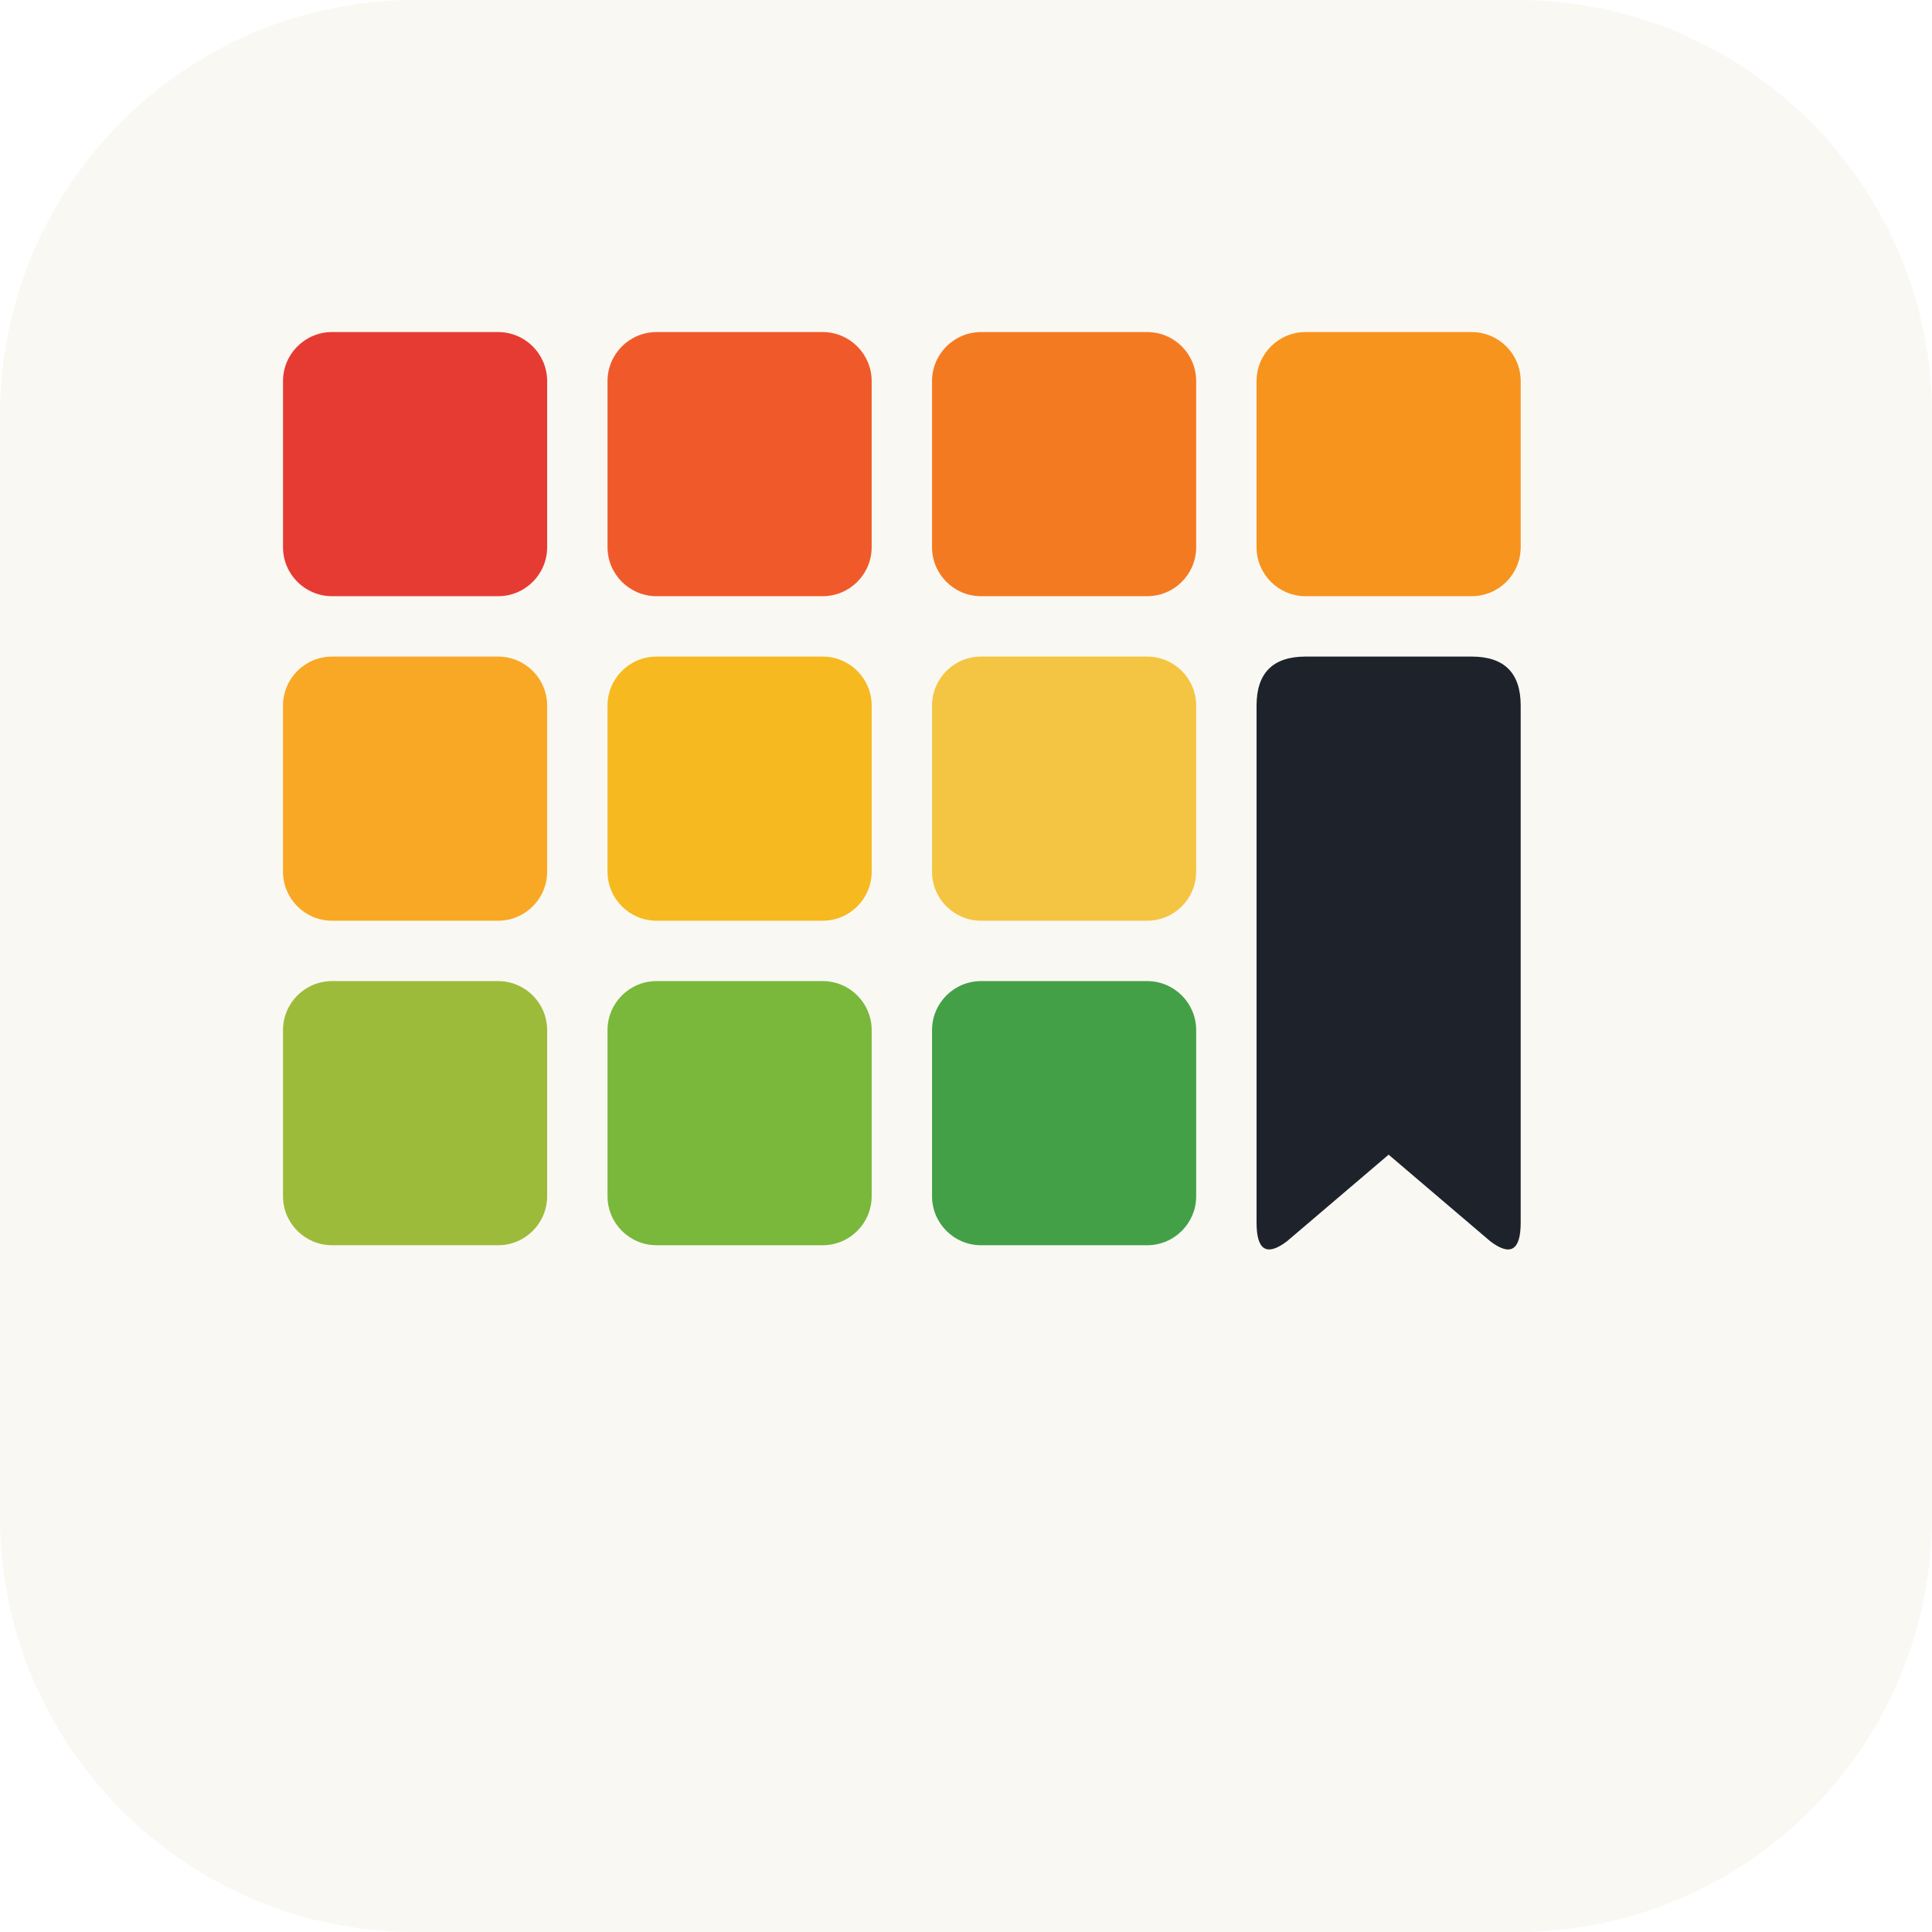
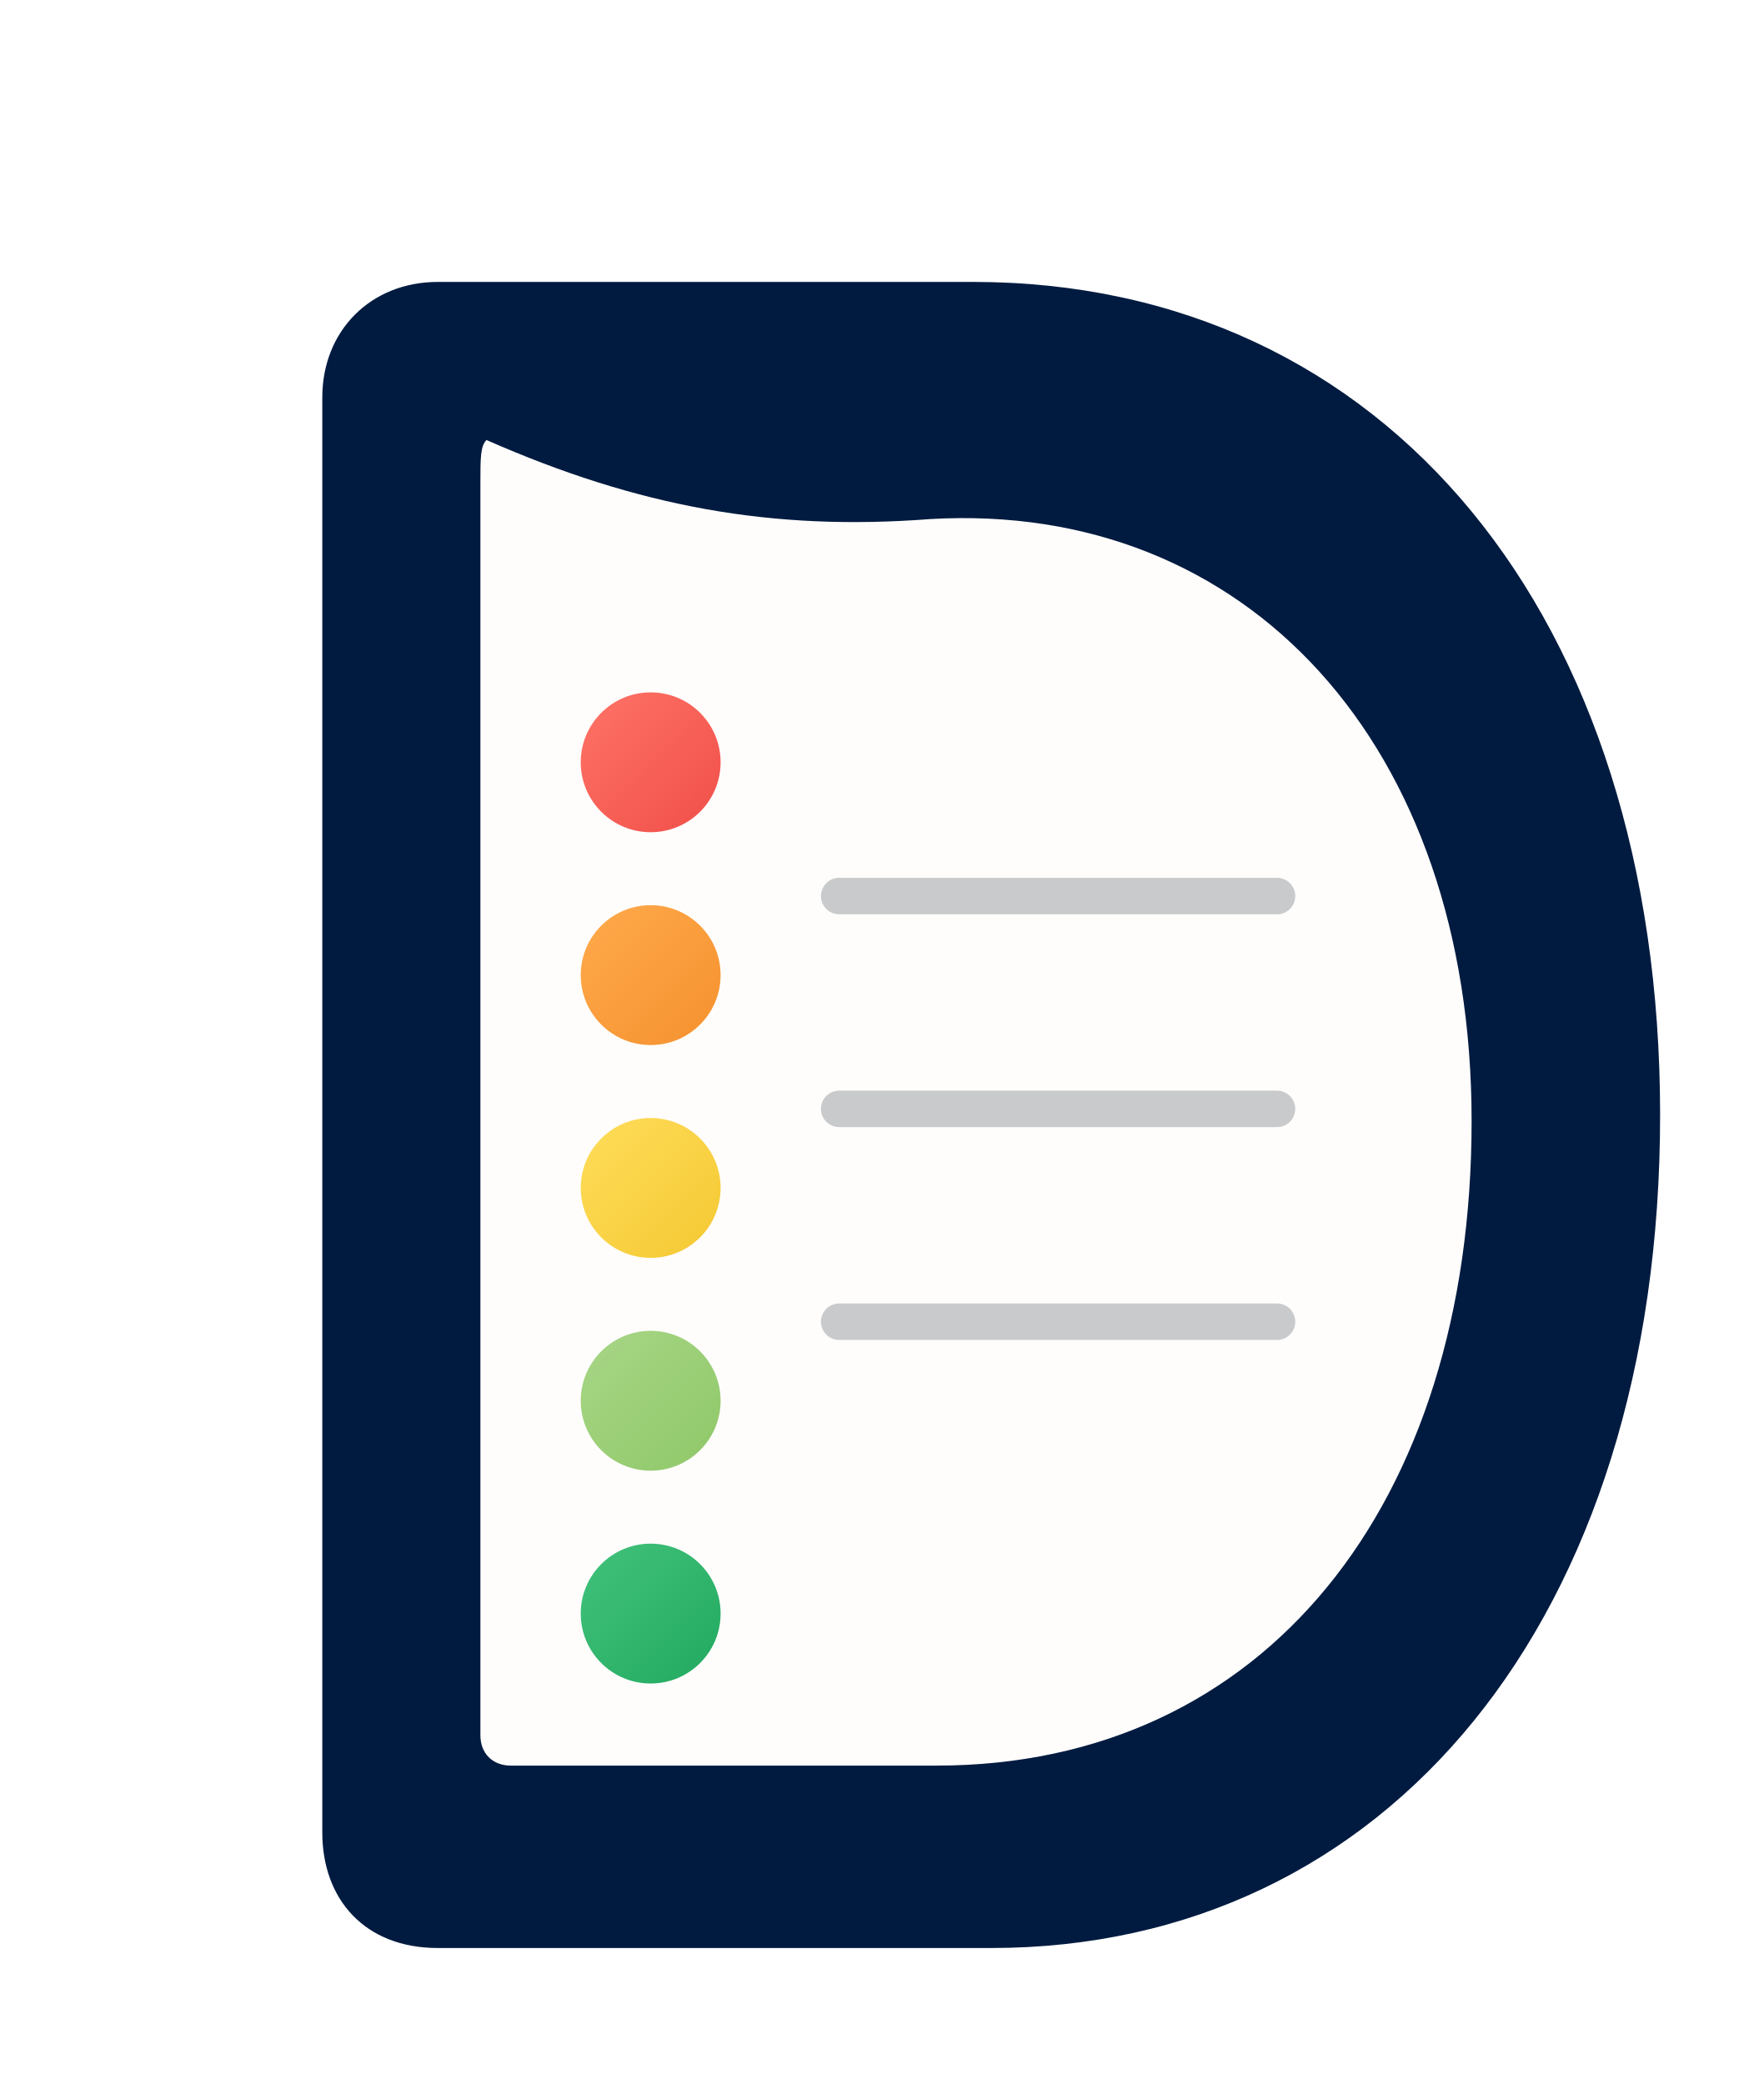
- <svg xmlns="http://www.w3.org/2000/svg" width="1024" height="1024" viewBox="0 0 1024 1024">
-   <rect width="1024" height="1024" rx="220" fill="#FAF8F3" />
-   <rect x="150" y="176" width="140" height="140" rx="26" fill="#E63B32" />
-   <rect x="322" y="176" width="140" height="140" rx="26" fill="#F05A2A" />
-   <rect x="494" y="176" width="140" height="140" rx="26" fill="#F47A22" />
-   <rect x="666" y="176" width="140" height="140" rx="26" fill="#F7941D" />
-   <rect x="150" y="348" width="140" height="140" rx="26" fill="#F9A825" />
-   <rect x="322" y="348" width="140" height="140" rx="26" fill="#F6B91F" />
-   <rect x="494" y="348" width="140" height="140" rx="26" fill="#F4C542" />
-   <rect x="150" y="520" width="140" height="140" rx="26" fill="#9DBB3B" />
-   <rect x="322" y="520" width="140" height="140" rx="26" fill="#79B83A" />
-   <rect x="494" y="520" width="140" height="140" rx="26" fill="#43A047" />
-   <path d="     M 692 348     H 780     Q 806 348 806 374     V 648     Q 806 670 790 658     L 736 612     L 682 658     Q 666 670 666 648     V 374     Q 666 348 692 348     Z" fill="#1E232B" />
+ <svg xmlns="http://www.w3.org/2000/svg" width="440" height="520" viewBox="0 0 290 330" role="img" aria-labelledby="title desc">
+   <defs>
+     <linearGradient id="coral" x1="0" y1="0" x2="1" y2="1">
+       <stop offset="0" stop-color="#FF7367" />
+       <stop offset="1" stop-color="#F04F49" />
+     </linearGradient>
+     <linearGradient id="apricot" x1="0" y1="0" x2="1" y2="1">
+       <stop offset="0" stop-color="#FFAA4C" />
+       <stop offset="1" stop-color="#F5912E" />
+     </linearGradient>
+     <linearGradient id="yellow" x1="0" y1="0" x2="1" y2="1">
+       <stop offset="0" stop-color="#FFDD5A" />
+       <stop offset="1" stop-color="#F4C832" />
+     </linearGradient>
+     <linearGradient id="sage" x1="0" y1="0" x2="1" y2="1">
+       <stop offset="0" stop-color="#A8D686" />
+       <stop offset="1" stop-color="#8FC869" />
+     </linearGradient>
+     <linearGradient id="green" x1="0" y1="0" x2="1" y2="1">
+       <stop offset="0" stop-color="#42C27B" />
+       <stop offset="1" stop-color="#22A960" />
+     </linearGradient>
+   </defs>
+   <path d="M72 40H160        C228 40 273 95 273 177        C273 260 228 314 163 314        H72        C60 314 53 306 53 295        V59        C53 48 61 40 72 40Z" fill="#011B40" />
+   <path d="M80 66        C105 77 127 81 153 79        C205 76 242 116 242 178        C242 241 208 284 154 284        H84        C81 284 79 282 79 279        V73        C79 69 79 67 80 66Z" fill="#FFFDFC" />
+   <circle cx="107" cy="119" r="11.5" fill="url(#coral)" />
+   <circle cx="107" cy="154" r="11.5" fill="url(#apricot)" />
+   <circle cx="107" cy="189" r="11.5" fill="url(#yellow)" />
+   <circle cx="107" cy="224" r="11.5" fill="url(#sage)" />
+   <circle cx="107" cy="259" r="11.5" fill="url(#green)" />
+   <g fill="none" stroke="#C9CACB" stroke-width="6" stroke-linecap="round">
+     <path d="M138 141H210" />
+     <path d="M138 176H210" />
+     <path d="M138 211H210" />
+   </g>
</svg>
